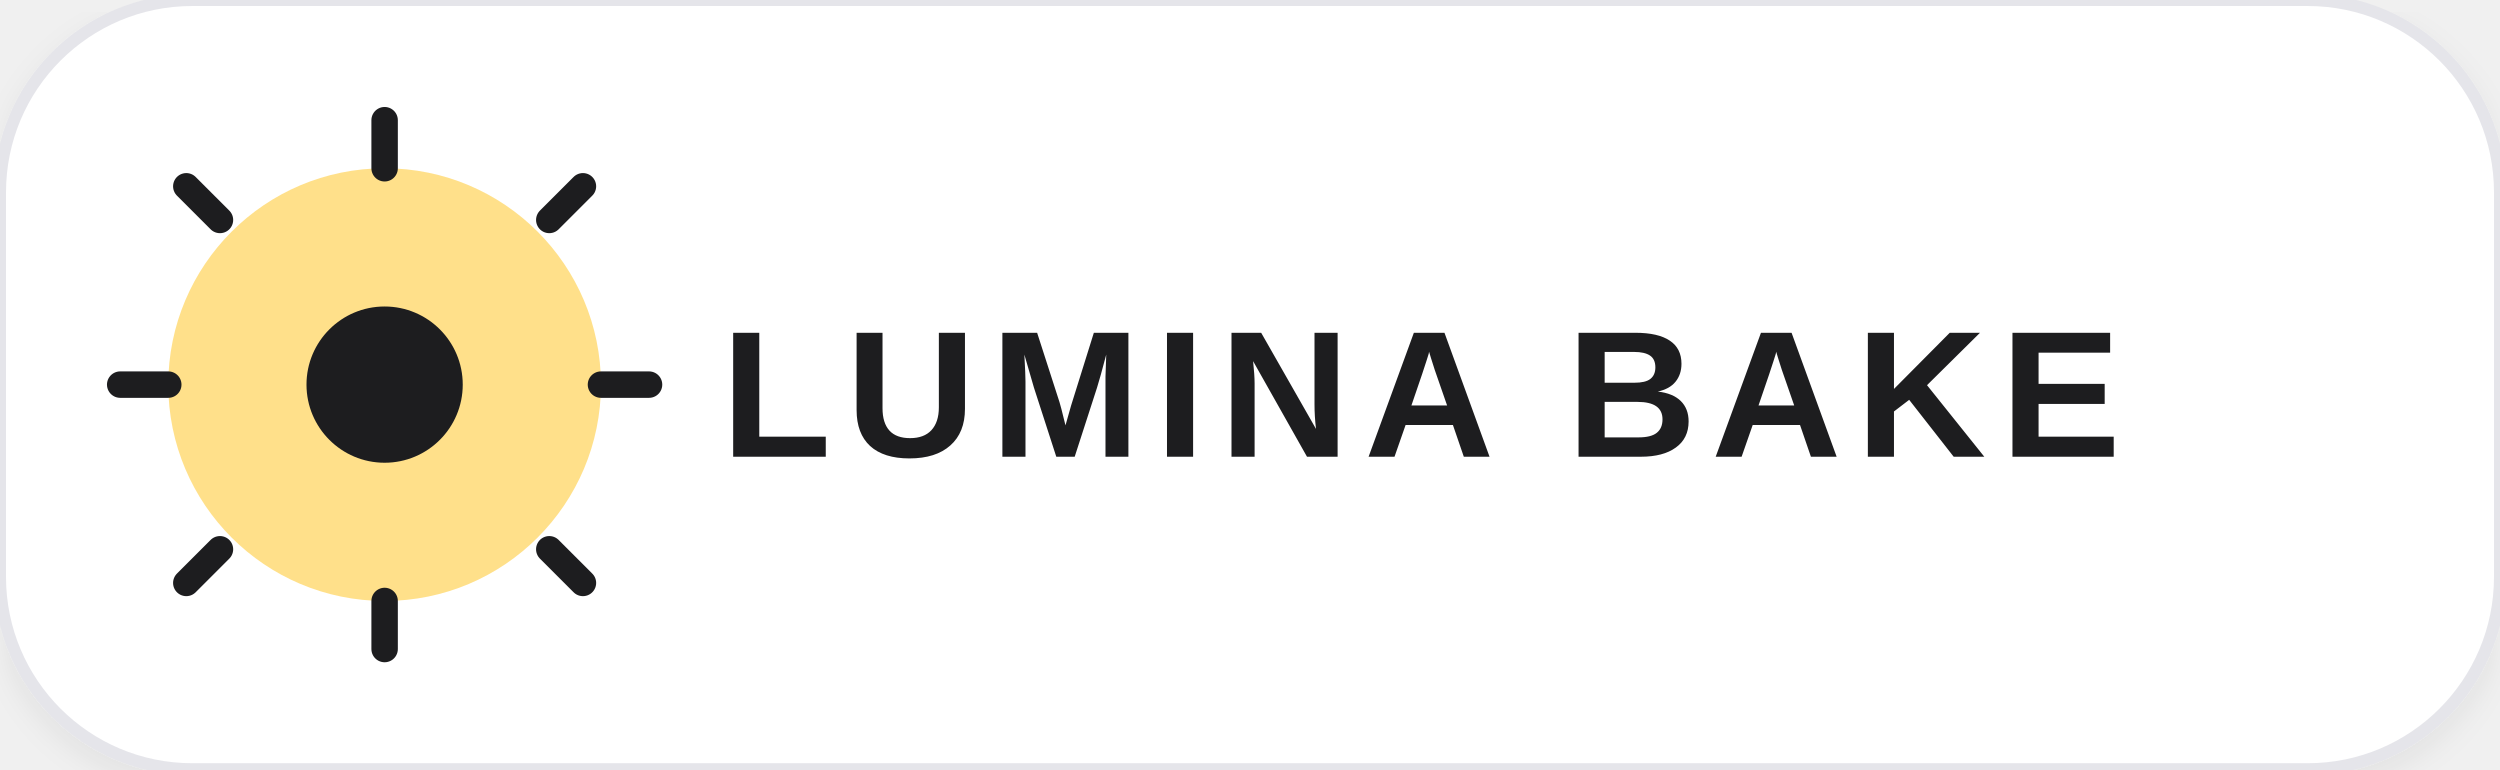
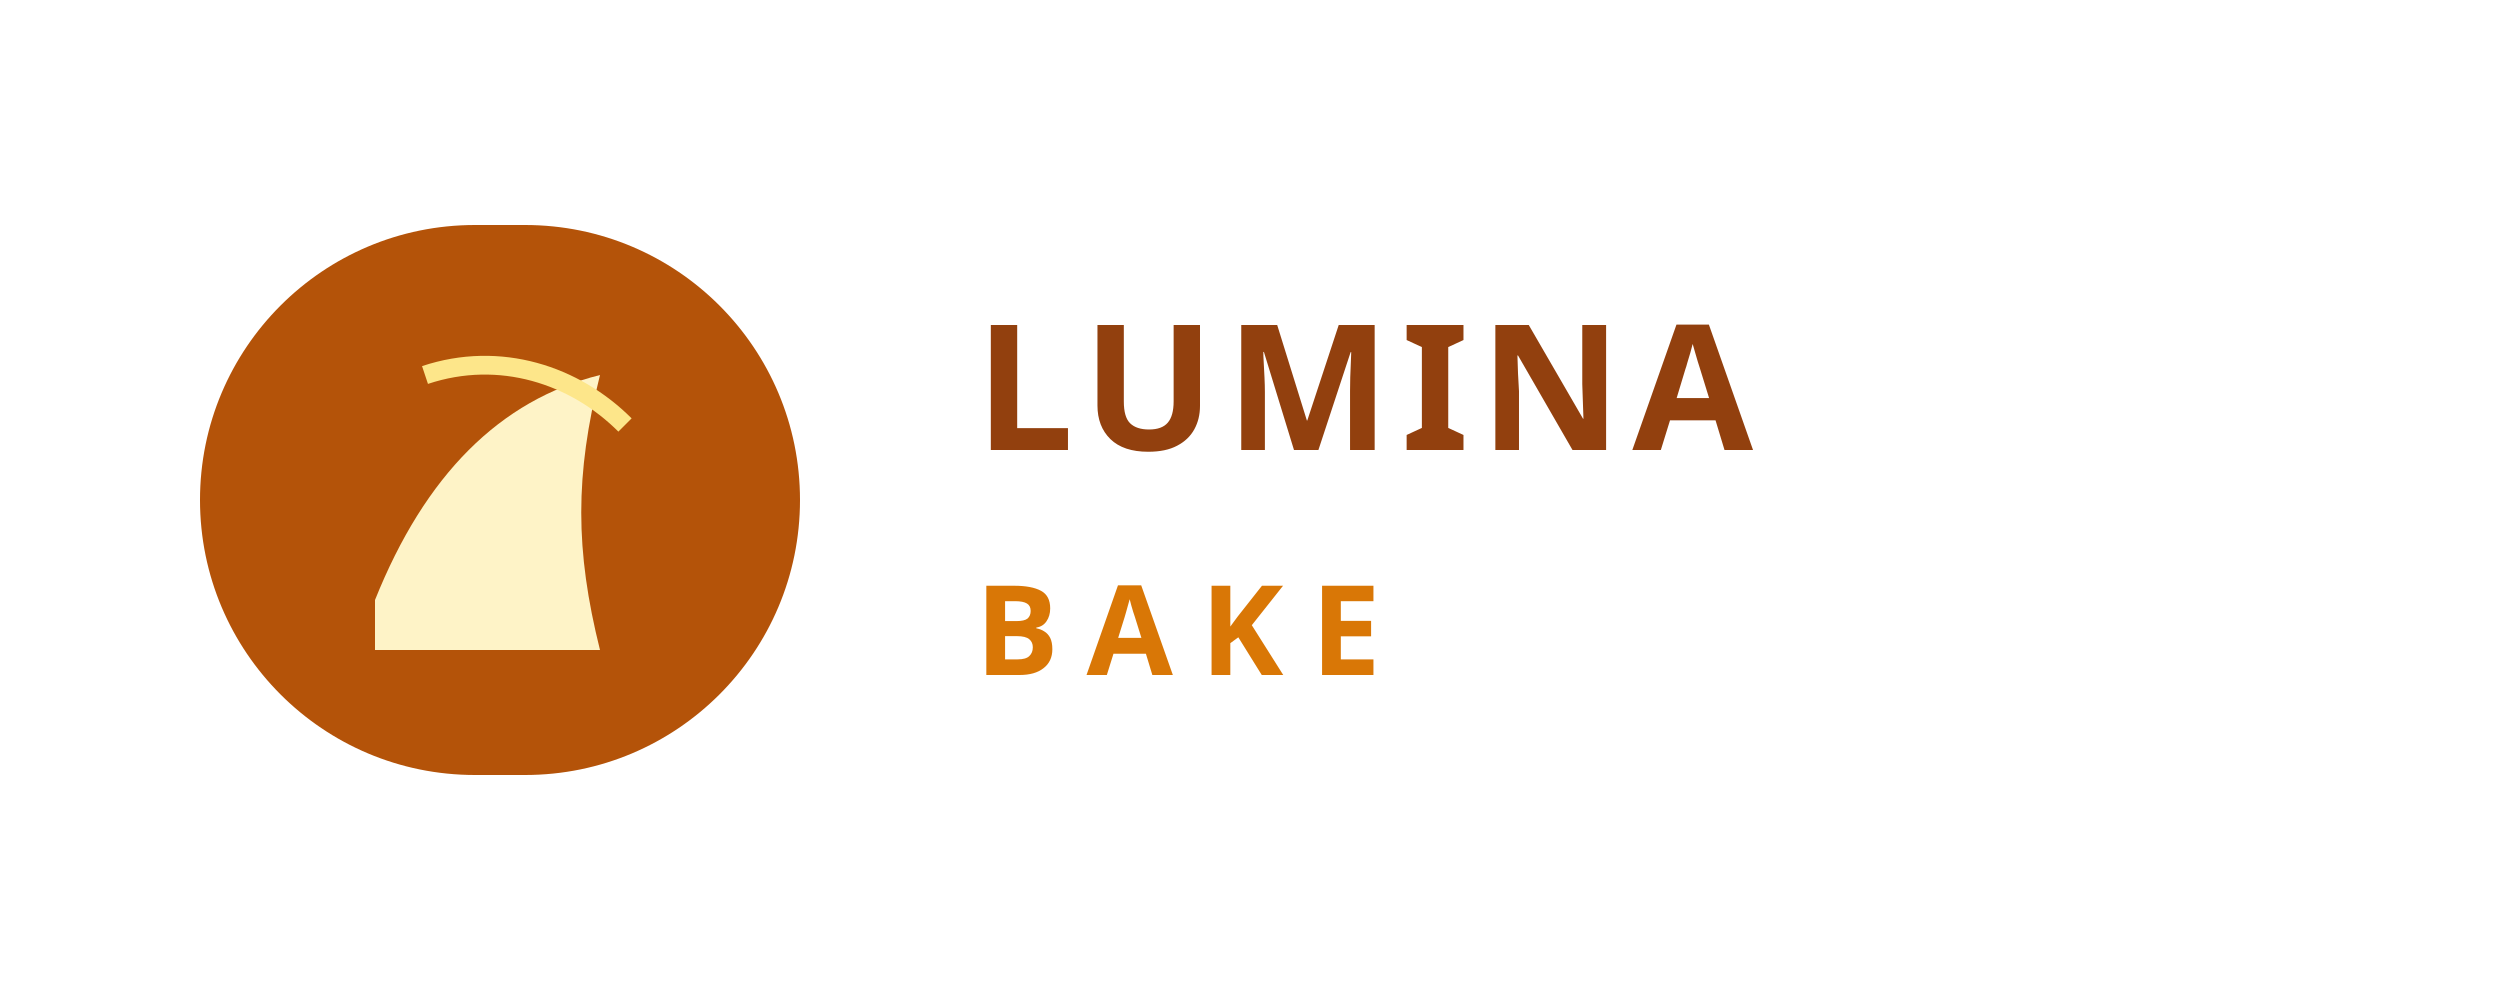
- <svg xmlns="http://www.w3.org/2000/svg" viewBox="0 0 208 64" role="img" aria-label="LUMINA BAKE">
-   <defs>
-     <filter id="s" x="-8%" y="-20%" width="116%" height="140%">
-       <feDropShadow dx="0" dy="1" stdDeviation="1.2" flood-color="#000000" flood-opacity="0.06" />
-     </filter>
-   </defs>
-   <rect width="208" height="64" rx="16" fill="#FFFFFF" stroke="#E5E5EA" filter="url(#s)" />
-   <circle cx="32" cy="32" r="18" fill="#FFE08A" />
-   <circle cx="32" cy="32" r="6.5" fill="#1D1D1F" />
-   <g stroke="#1D1D1F" stroke-width="2.2" stroke-linecap="round">
-     <path d="M32 10v4M32 50v4M10 32h4M50 32h4M15.5 15.5l2.8 2.8M45.7 45.7l2.8 2.8M15.5 48.5l2.8-2.8M45.7 18.3l2.8-2.8" />
-   </g>
-   <text x="60" y="38" font-family="'Helvetica Neue', Arial, sans-serif" font-size="15" font-weight="700" letter-spacing="0.08em" fill="#1D1D1F">LUMINA BAKE</text>
+ <svg xmlns="http://www.w3.org/2000/svg" viewBox="0 0 200 80" role="img" aria-label="LUMINA BAKE">
+   <rect width="200" height="80" fill="#fff" />
+   <rect x="16" y="18" width="48" height="44" rx="22" fill="#B45309" />
+   <path d="M30 48c4-10 10-16 18-18-2 8-2 14 0 22H30z" fill="#FEF3C7" />
+   <path d="M34 30c6-2 12 0 16 4" stroke="#FDE68A" stroke-width="1.5" fill="none" />
+   <text x="78" y="36" font-family="'Hiragino Sans','Noto Sans JP',sans-serif" font-size="14" font-weight="800" letter-spacing="0.06em" fill="#92400E">LUMINA</text>
+   <text x="78" y="54" font-family="'Hiragino Sans','Noto Sans JP',sans-serif" font-size="10" font-weight="700" letter-spacing="0.22em" fill="#D97706">BAKE</text>
</svg>
